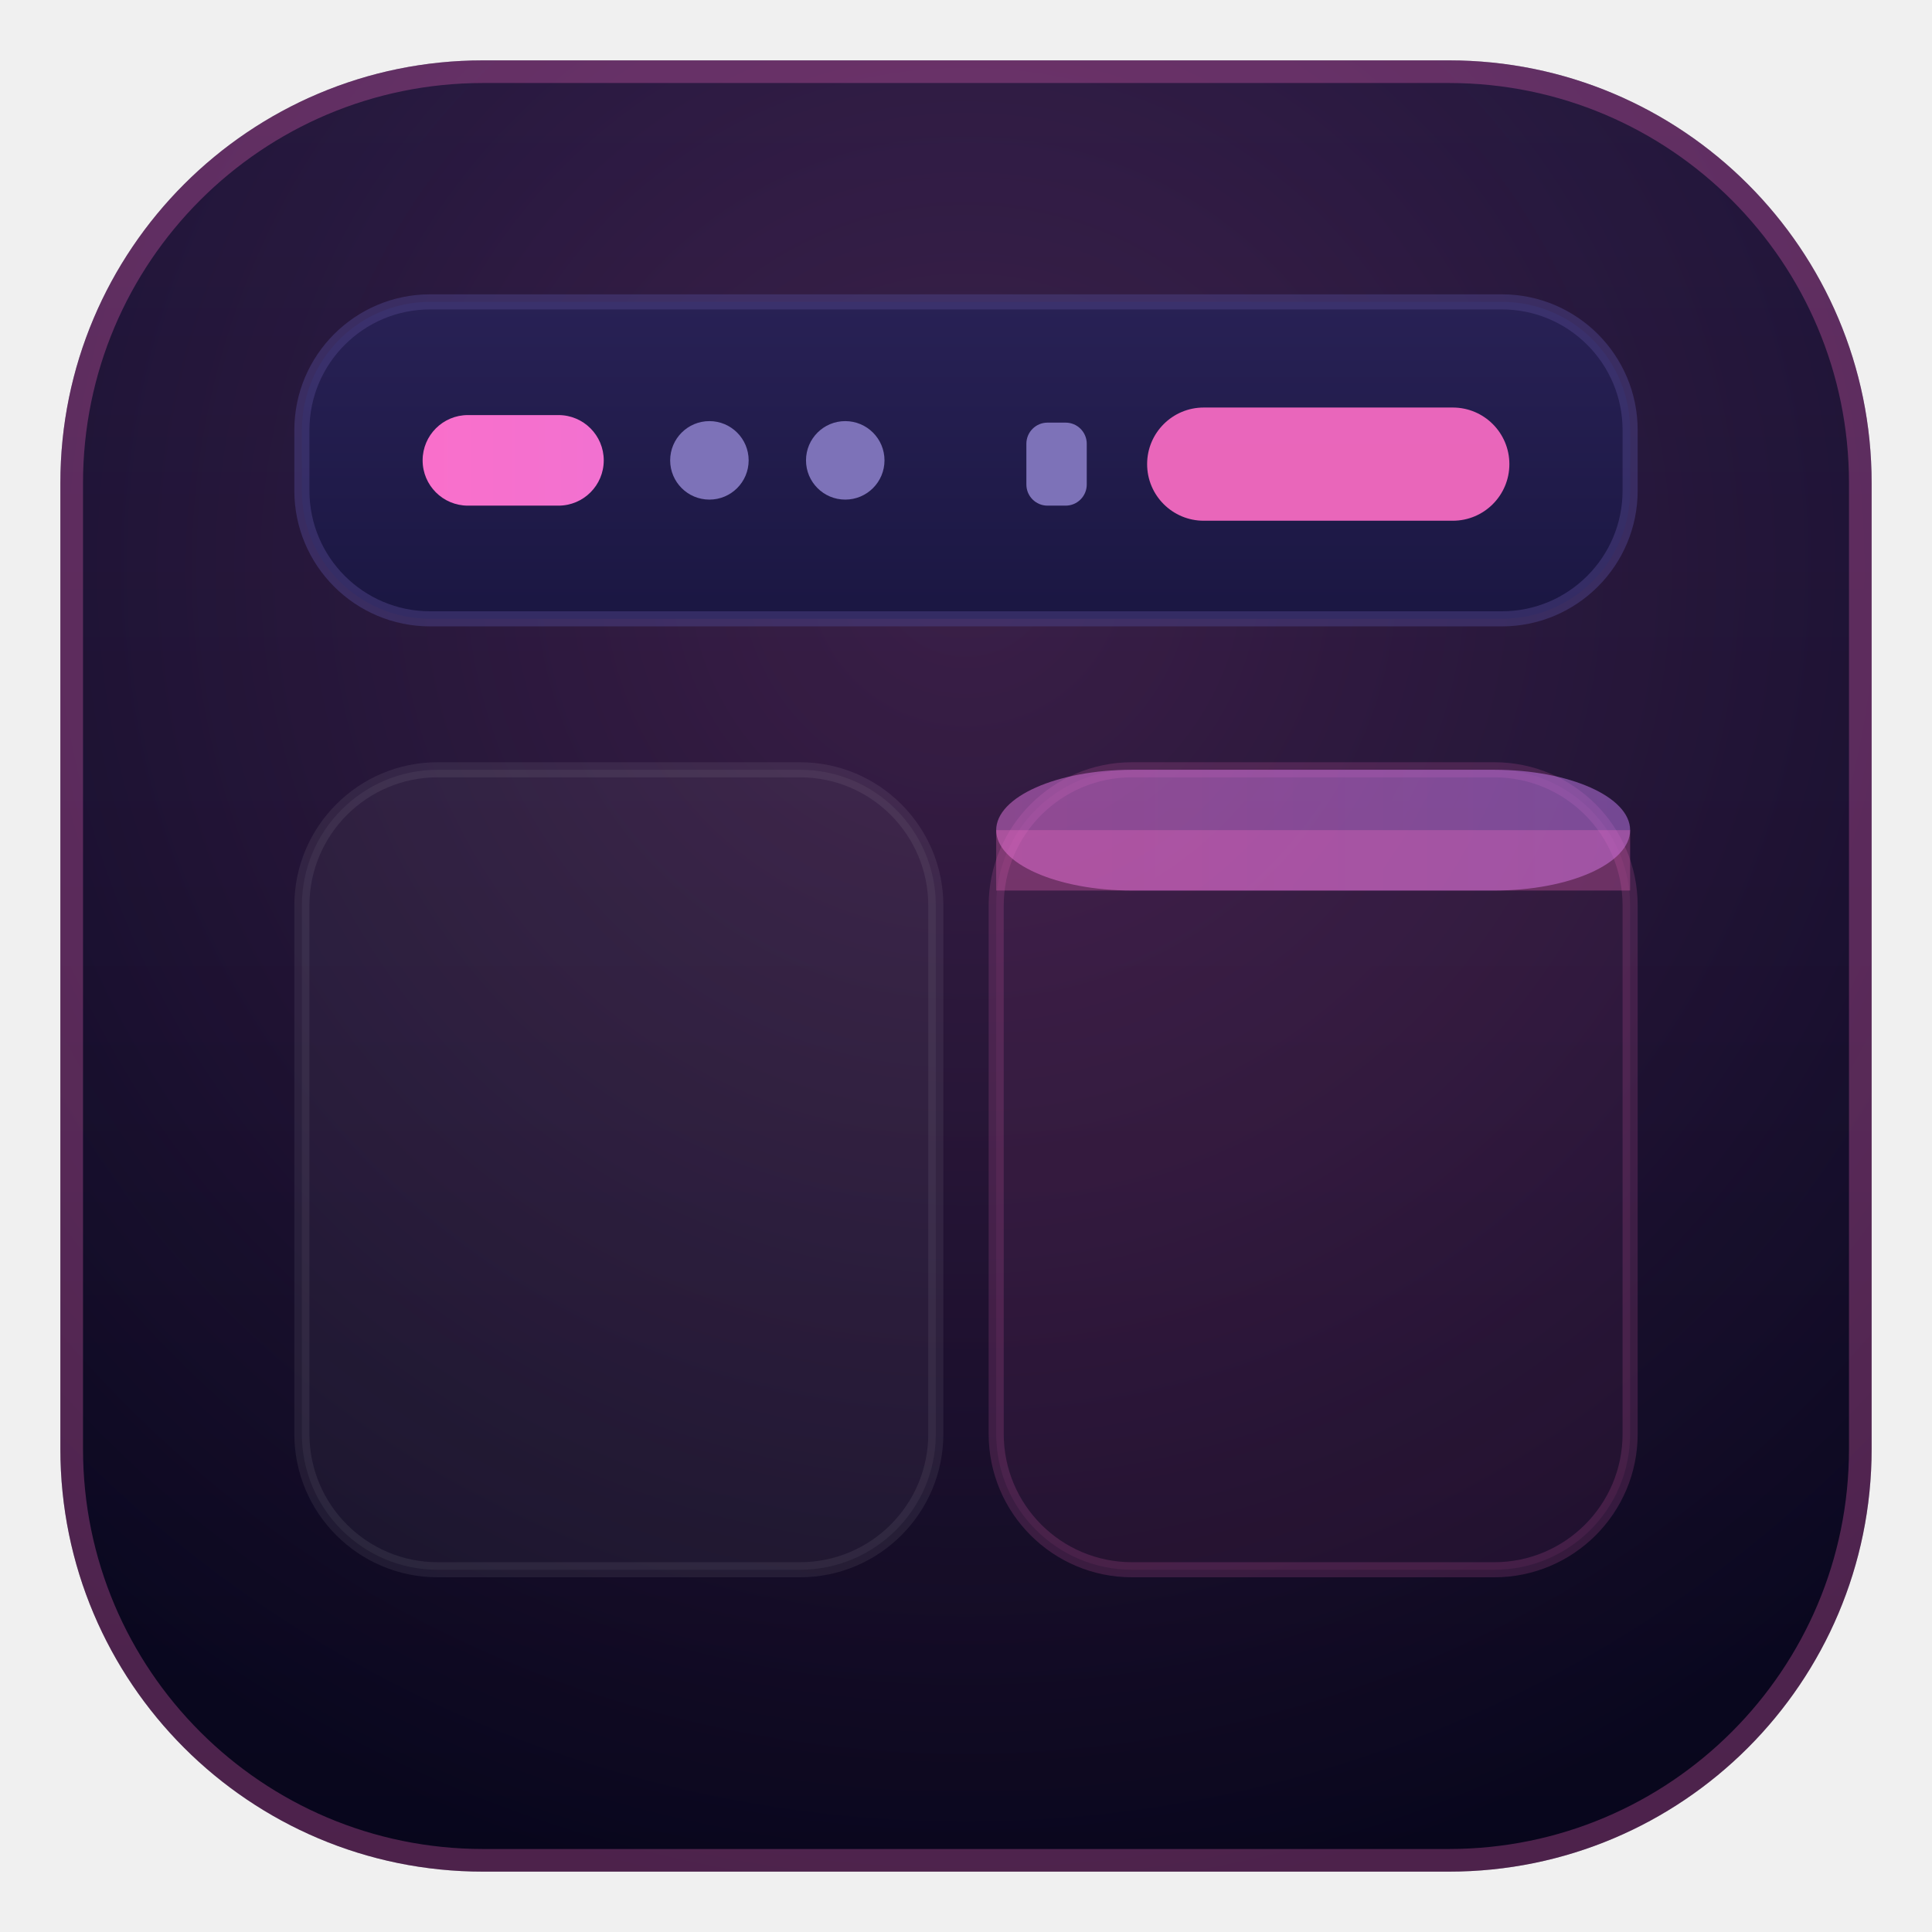
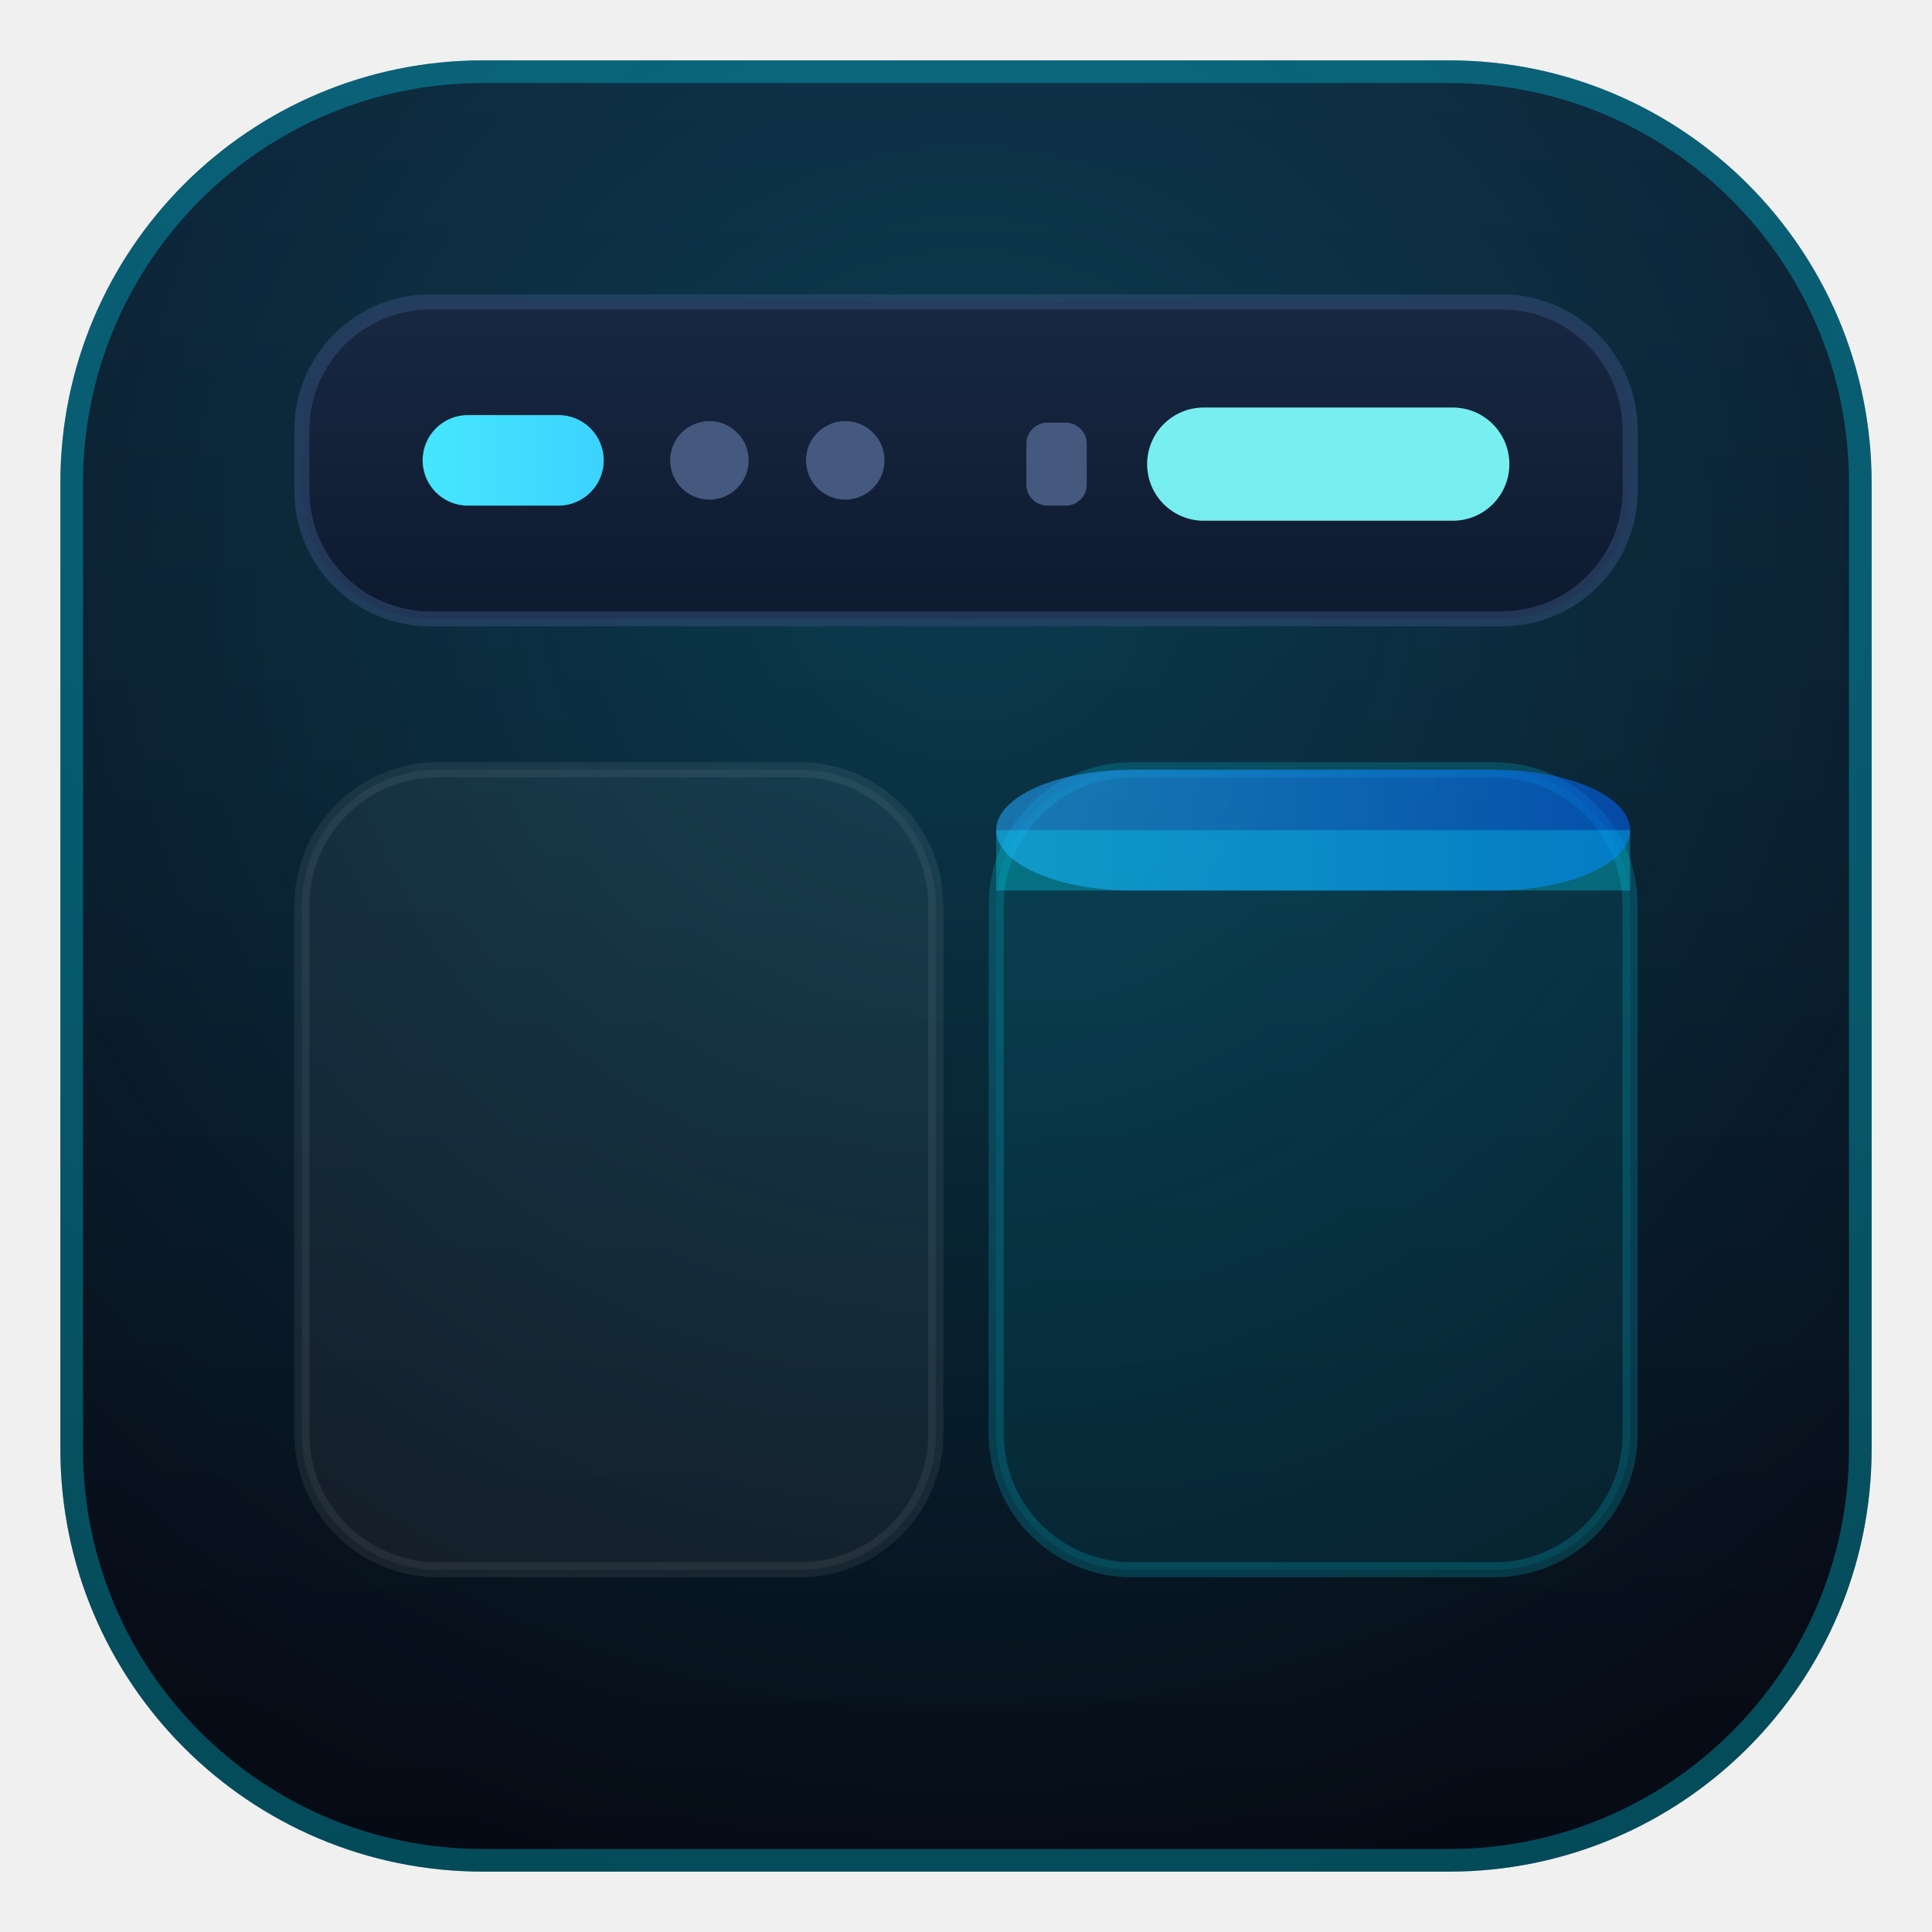
<svg xmlns="http://www.w3.org/2000/svg" width="128" height="128" viewBox="0 0 128 128" fill="none" role="img" aria-label="hyprstatus">
  <defs>
    <linearGradient id="hs-badge" x1="64" y1="4" x2="64" y2="124" gradientUnits="userSpaceOnUse">
-       <stop offset="0" stop-color="#141133" />
-       <stop offset="1" stop-color="#08061c" />
+       <stop offset="0" stop-color="#0f1a2e" />
+       <stop offset="1" stop-color="#060a14" />
    </linearGradient>
    <linearGradient id="hs-accent" x1="20" y1="0" x2="108" y2="0" gradientUnits="userSpaceOnUse">
-       <stop offset="0" stop-color="#ff6ec7" />
-       <stop offset="1" stop-color="#c47cf0" />
+       <stop offset="0" stop-color="#4df3ff" />
+       <stop offset="1" stop-color="#0066ff" />
    </linearGradient>
    <linearGradient id="hs-bar" x1="64" y1="20" x2="64" y2="40" gradientUnits="userSpaceOnUse">
-       <stop offset="0" stop-color="#282155" />
-       <stop offset="1" stop-color="#1b1743" />
+       <stop offset="0" stop-color="#182842" />
+       <stop offset="1" stop-color="#0e1a30" />
    </linearGradient>
    <radialGradient id="hs-glow" cx="0.5" cy="0.28" r="0.75">
-       <stop offset="0" stop-color="#ff6ec7" stop-opacity="0.18" />
-       <stop offset="1" stop-color="#ff6ec7" stop-opacity="0" />
+       <stop offset="0" stop-color="#00e5ff" stop-opacity="0.18" />
+       <stop offset="1" stop-color="#00e5ff" stop-opacity="0" />
    </radialGradient>
  </defs>
  <rect x="4" y="4" width="120" height="120" rx="28" fill="url(#hs-badge)" />
  <rect x="4" y="4" width="120" height="120" rx="28" fill="url(#hs-glow)" />
-   <rect x="4.75" y="4.75" width="118.5" height="118.5" rx="27.25" stroke="#ff6ec7" stroke-opacity="0.28" stroke-width="1.5" />
-   <rect x="20" y="20" width="88" height="21" rx="8.5" fill="url(#hs-bar)" stroke="#4a3f80" stroke-opacity="0.55" />
+   <rect x="4.75" y="4.75" width="118.5" height="118.5" rx="27.25" stroke="#00e5ff" stroke-opacity="0.30" stroke-width="1.5" />
+   <rect x="20" y="20" width="88" height="21" rx="8.5" fill="url(#hs-bar)" stroke="#2f4a72" stroke-opacity="0.6" />
  <rect x="28" y="27.5" width="12" height="6" rx="3" fill="url(#hs-accent)" />
-   <circle cx="47" cy="30.5" r="2.6" fill="#7d72b8" />
-   <circle cx="56" cy="30.5" r="2.6" fill="#7d72b8" />
-   <rect x="76" y="27" width="24" height="7.5" rx="3.75" fill="#ff6ec7" fill-opacity="0.9" />
-   <rect x="68" y="28" width="4" height="5.5" rx="1.4" fill="#7d72b8" />
+   <circle cx="47" cy="30.5" r="2.6" fill="#45597f" />
+   <circle cx="56" cy="30.5" r="2.6" fill="#45597f" />
+   <rect x="76" y="27" width="24" height="7.5" rx="3.75" fill="#80ffff" fill-opacity="0.92" />
+   <rect x="68" y="28" width="4" height="5.5" rx="1.4" fill="#45597f" />
  <rect x="20" y="51" width="42" height="53" rx="9" fill="#ffffff" fill-opacity="0.05" stroke="#ffffff" stroke-opacity="0.07" />
-   <rect x="66" y="51" width="42" height="53" rx="9" fill="#ff6ec7" fill-opacity="0.07" stroke="#ff6ec7" stroke-opacity="0.16" />
-   <rect x="66" y="51" width="42" height="8" rx="9" fill="url(#hs-accent)" fill-opacity="0.5" />
-   <rect x="66" y="55" width="42" height="4" fill="#ff6ec7" fill-opacity="0.28" />
+   <rect x="66" y="51" width="42" height="53" rx="9" fill="#00e5ff" fill-opacity="0.08" stroke="#00e5ff" stroke-opacity="0.18" />
+   <rect x="66" y="51" width="42" height="8" rx="9" fill="url(#hs-accent)" fill-opacity="0.55" />
+   <rect x="66" y="55" width="42" height="4" fill="#00e5ff" fill-opacity="0.30" />
</svg>
